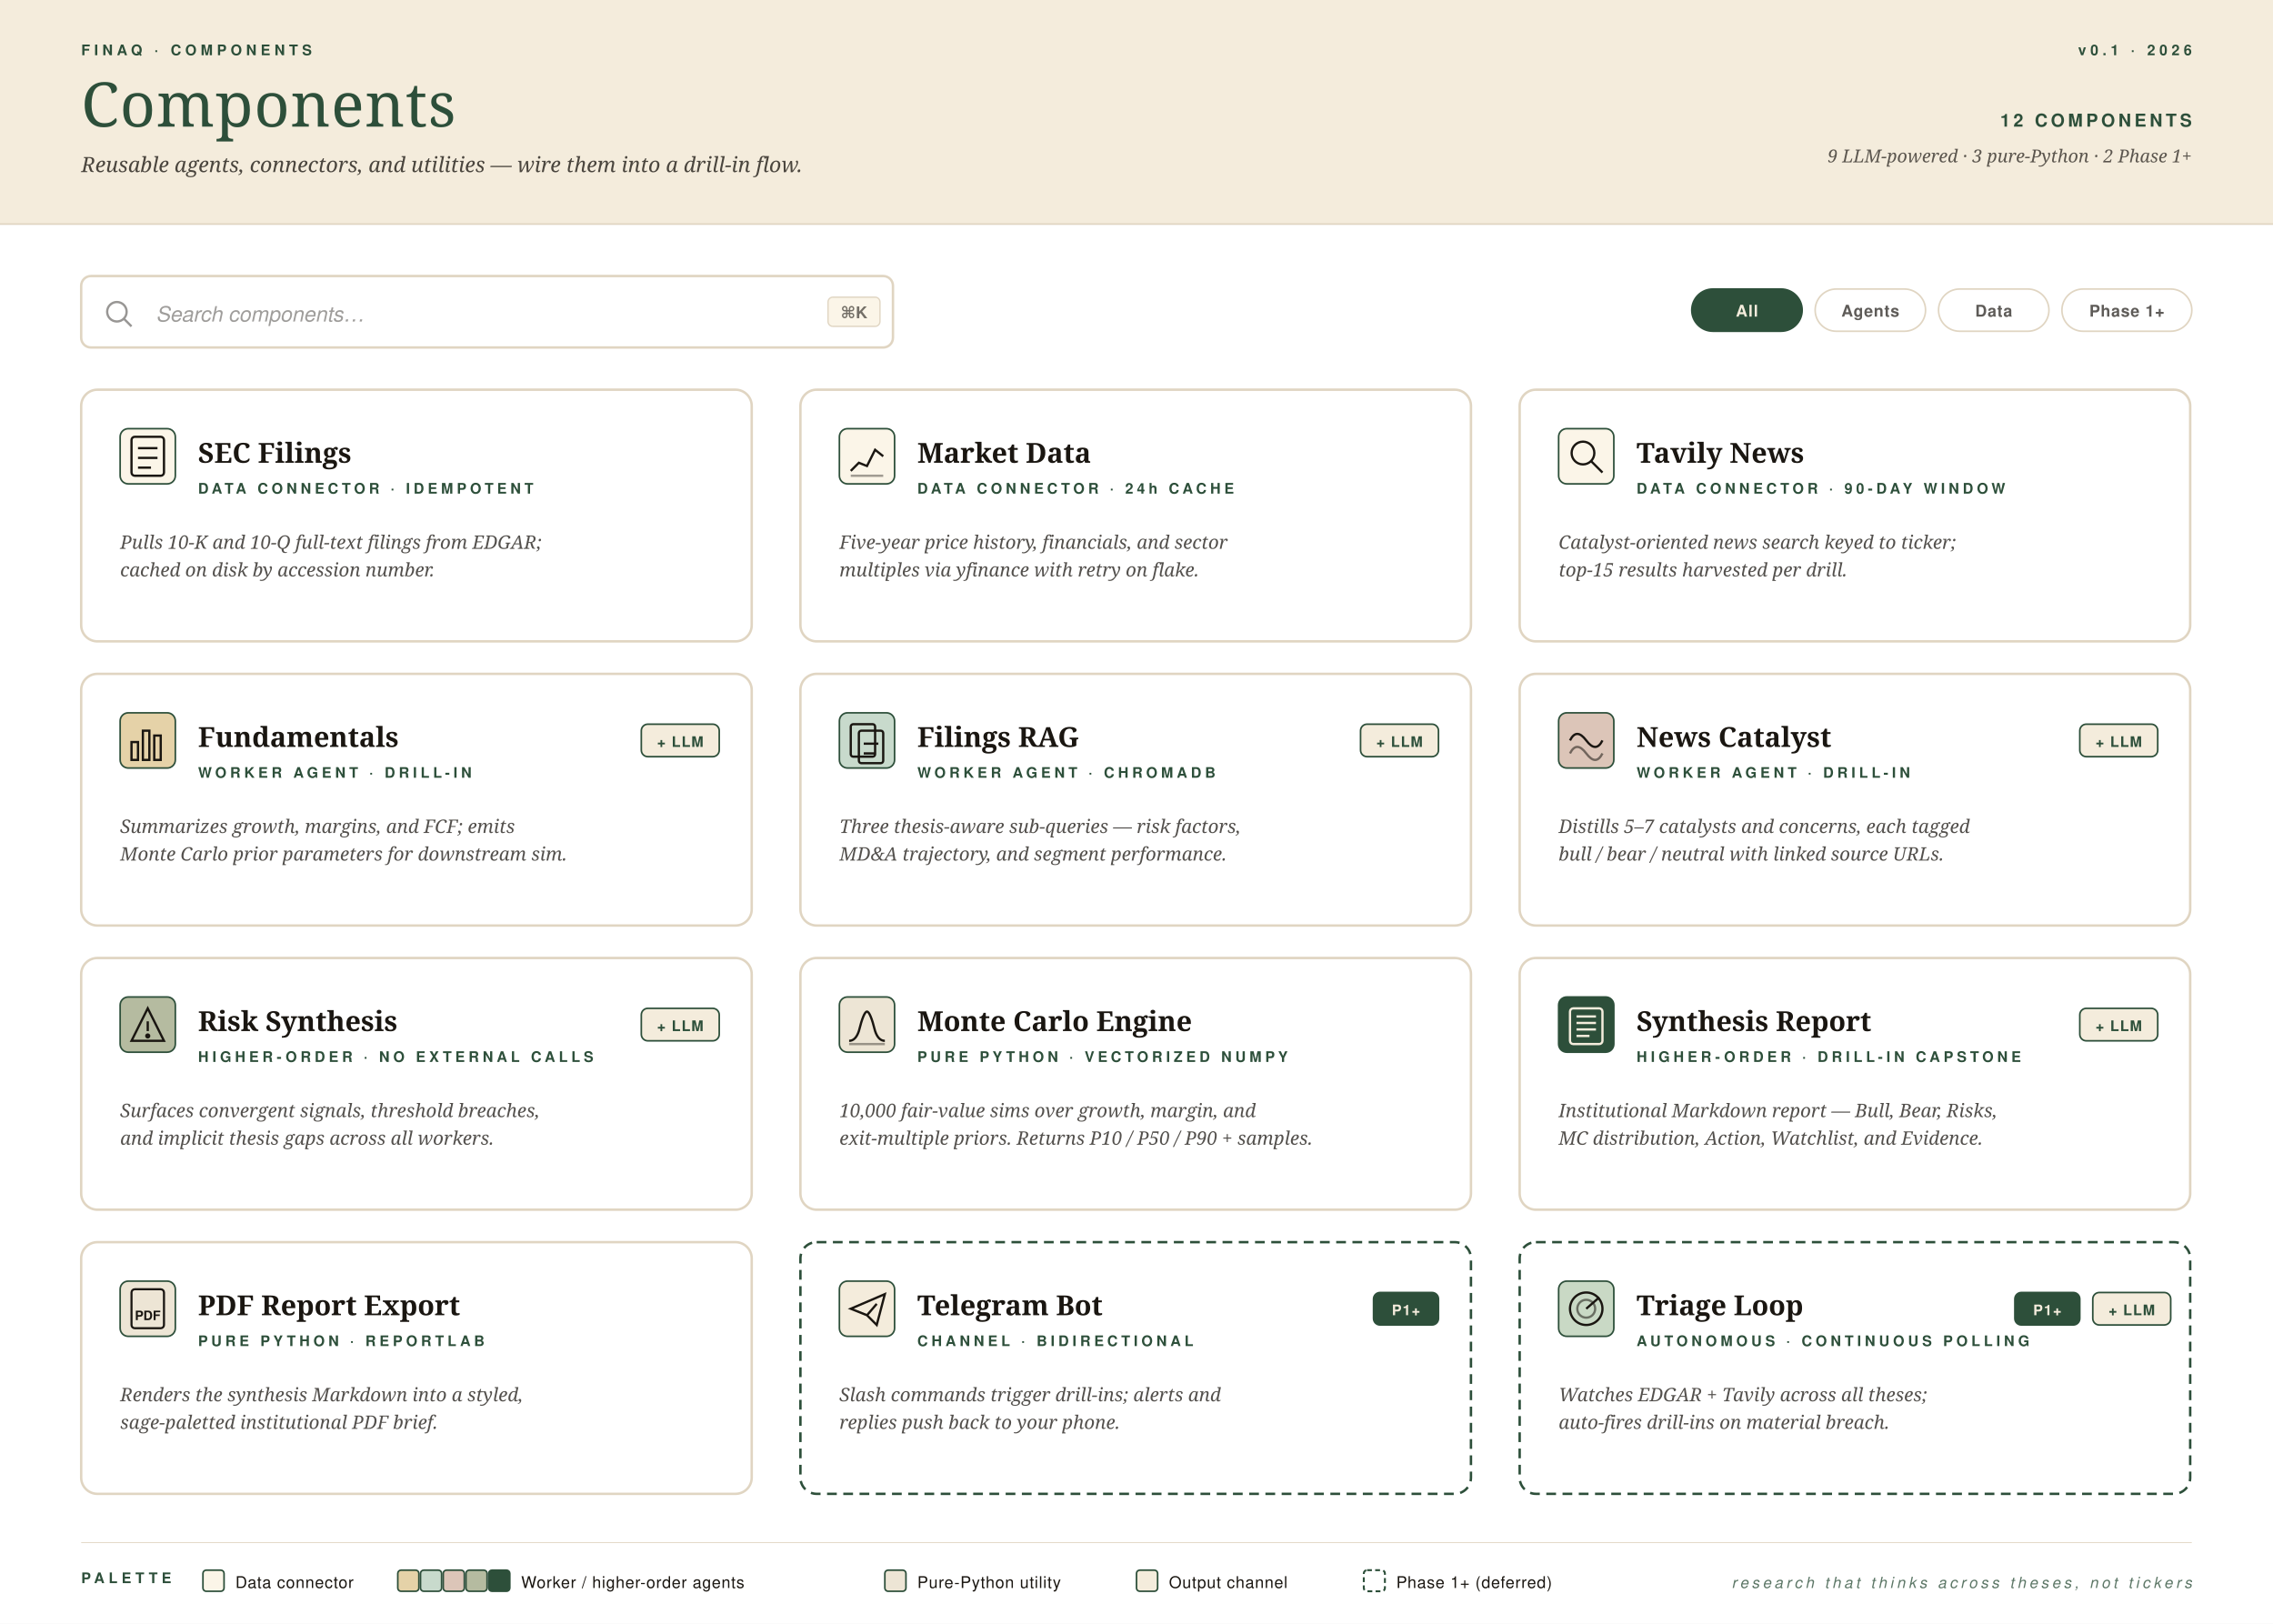
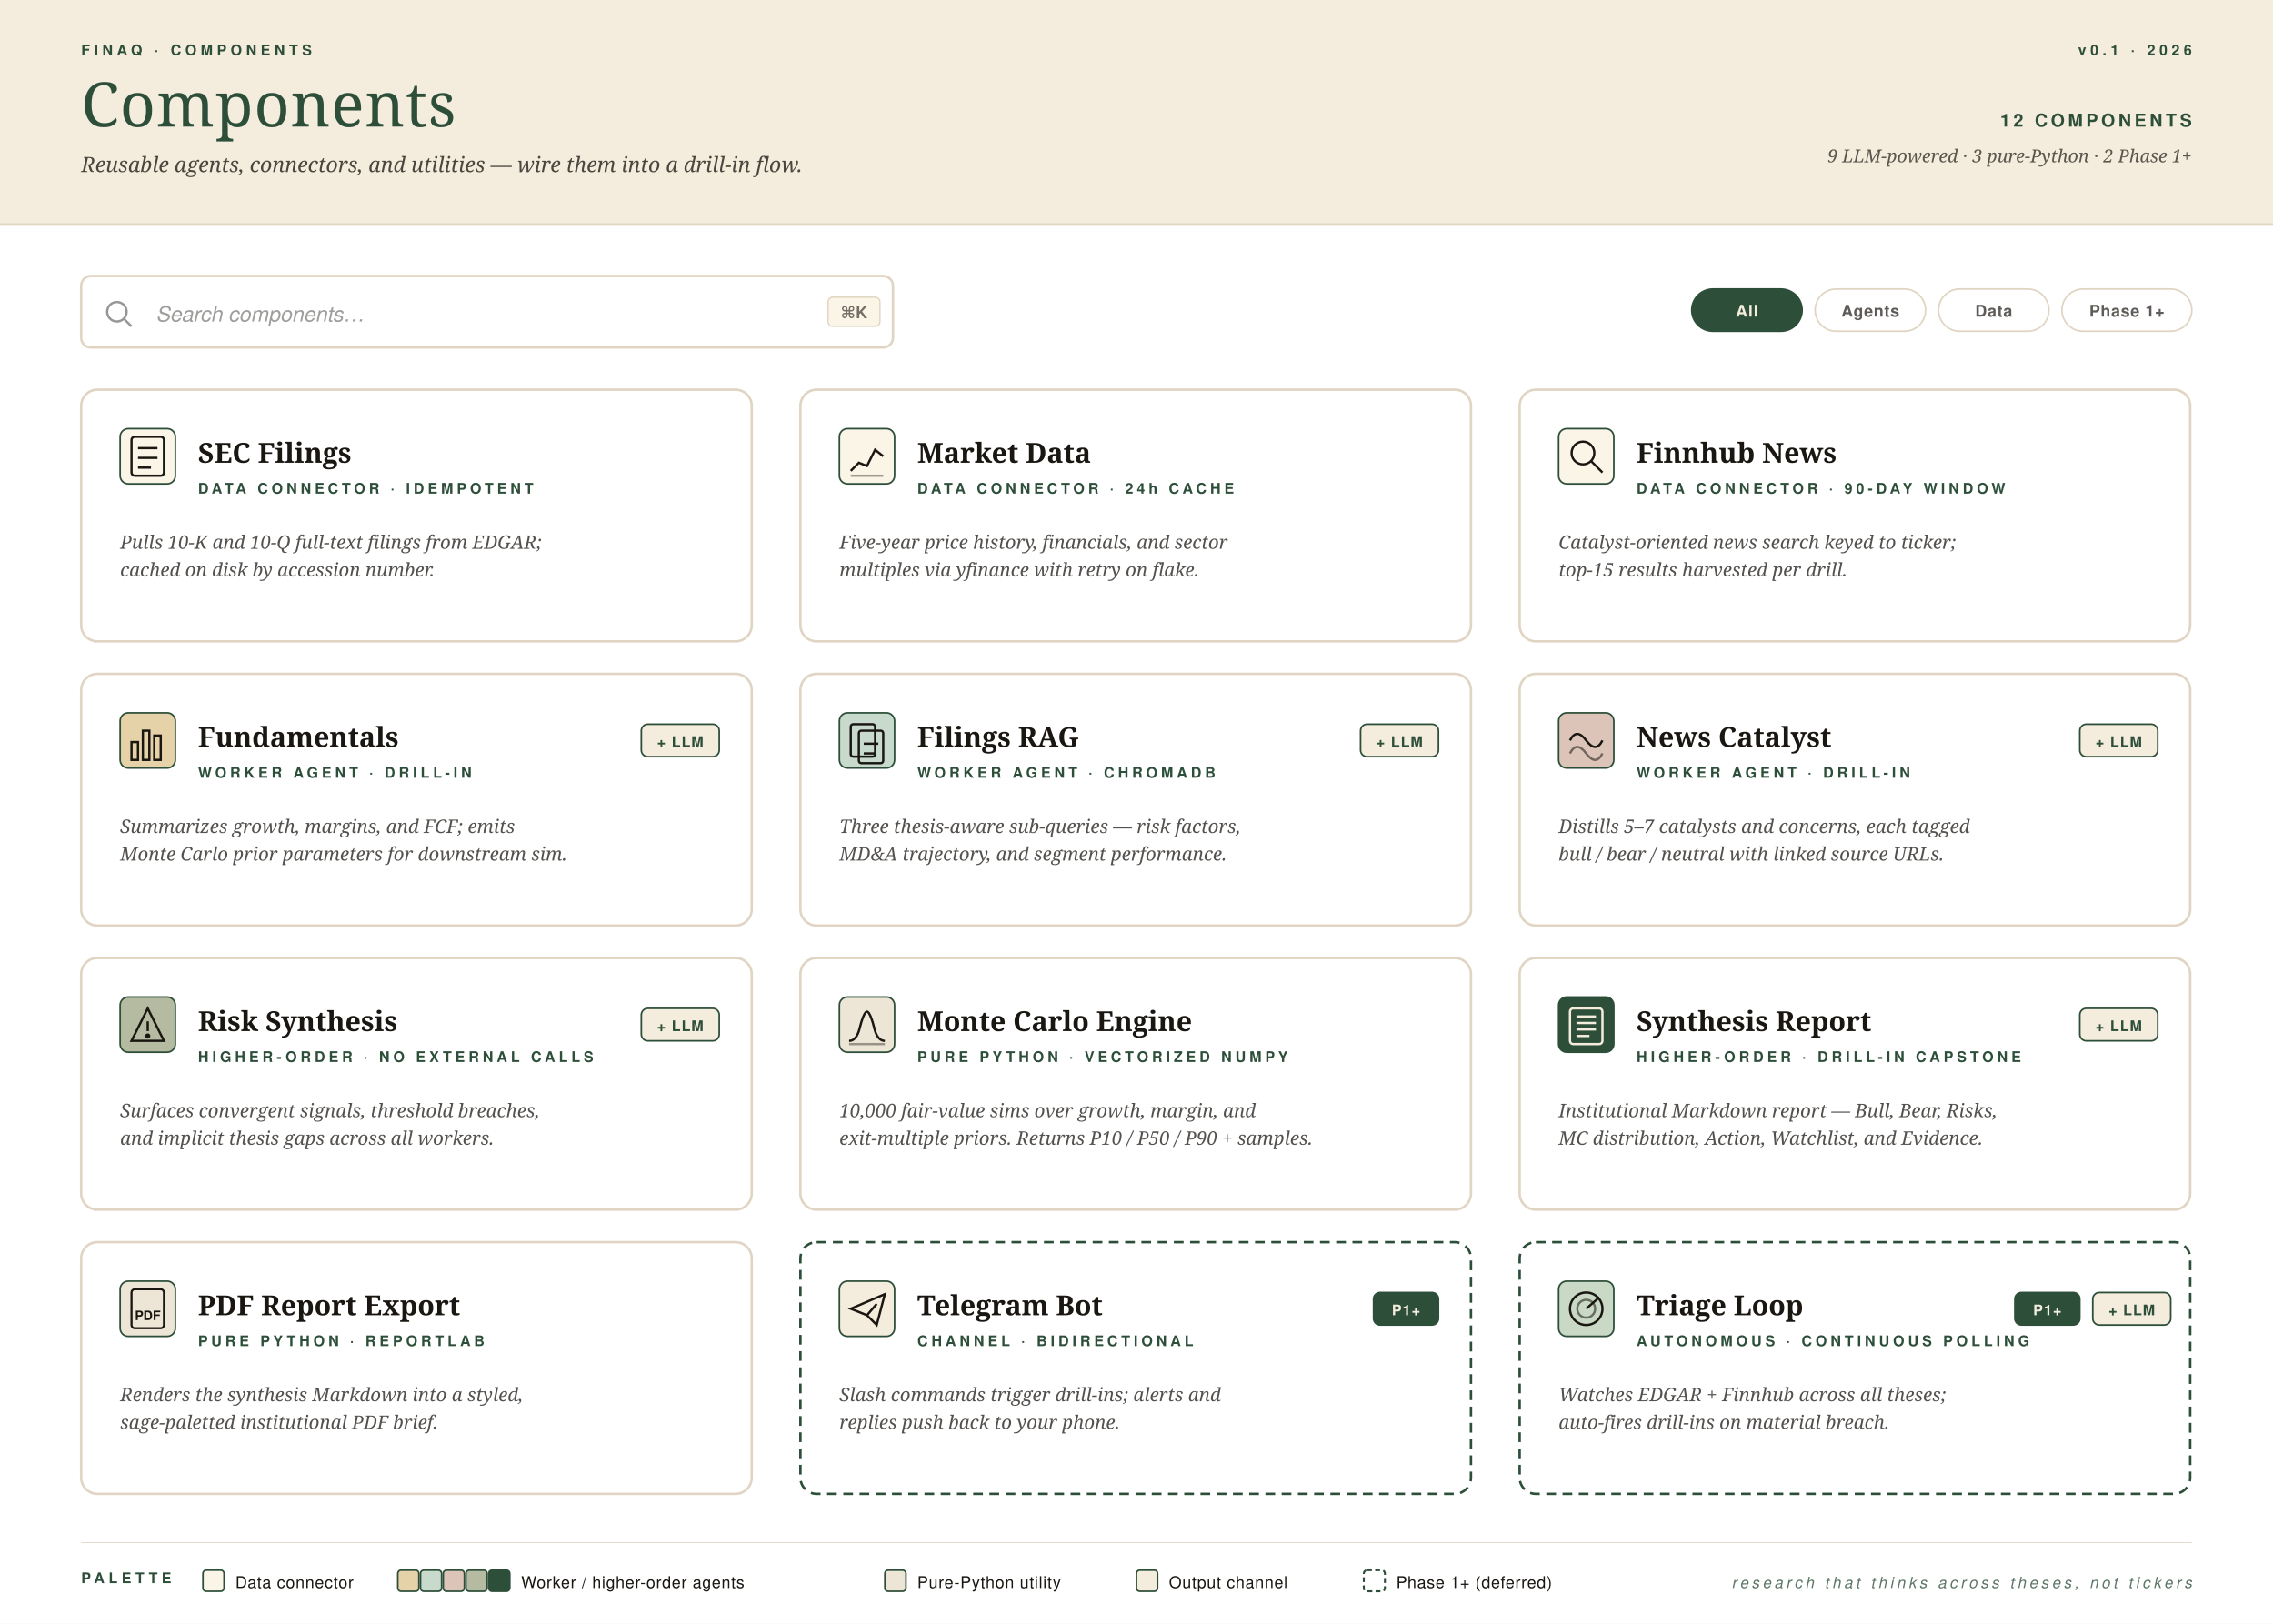
<svg xmlns="http://www.w3.org/2000/svg" viewBox="0 0 1400 1000" font-family="Georgia, 'Iowan Old Style', 'Source Serif Pro', serif">
  <rect width="1400" height="1000" fill="#FFFFFF" />
  <rect width="1400" height="138" fill="#F4ECDC" />
  <line x1="0" y1="138" x2="1400" y2="138" stroke="#E0D5C2" stroke-width="1" />
  <text x="50" y="34" font-size="9" fill="#2D4F3A" letter-spacing="2.5" font-family="Helvetica, Arial, sans-serif" font-weight="600">FINAQ · COMPONENTS</text>
  <text x="1350" y="34" font-size="9" fill="#2D4F3A" text-anchor="end" letter-spacing="2.5" font-family="Helvetica, Arial, sans-serif" font-weight="600">v0.1 · 2026</text>
  <text x="50" y="78" font-size="38" font-weight="500" fill="#2D4F3A" letter-spacing="0.5">Components</text>
  <text x="50" y="106" font-size="13" fill="#1A1611" font-style="italic" opacity="0.78">
    Reusable agents, connectors, and utilities — wire them into a drill-in flow.
  </text>
  <text x="1350" y="78" font-size="11" fill="#2D4F3A" text-anchor="end" font-family="Helvetica, Arial, sans-serif" letter-spacing="2" font-weight="600">
    12  COMPONENTS
  </text>
  <text x="1350" y="100" font-size="11" fill="#1A1611" text-anchor="end" font-style="italic" opacity="0.7">
    9 LLM-powered  ·  3 pure-Python  ·  2 Phase 1+
  </text>
  <g>
    <rect x="50" y="170" width="500" height="44" rx="6" fill="#FFFFFF" stroke="#E0D5C2" stroke-width="1.5" />
    <g transform="translate(72, 192)" stroke="#1A1611" stroke-width="1.4" fill="none" opacity="0.45">
      <circle cx="0" cy="0" r="6" />
      <line x1="4.3" y1="4.3" x2="9" y2="9" />
    </g>
    <text x="96" y="198" font-size="13" fill="#1A1611" opacity="0.42" font-family="Helvetica, Arial, sans-serif" font-style="italic">
      Search components…
    </text>
    <rect x="510" y="183" width="32" height="18" rx="3" fill="#FBF5E8" stroke="#E0D5C2" stroke-width="0.8" />
    <text x="526" y="196" font-size="10" fill="#1A1611" text-anchor="middle" font-family="Helvetica, Arial, sans-serif" font-weight="600" opacity="0.6">⌘K</text>
  </g>
  <g>
    <rect x="1042" y="178" width="68" height="26" rx="13" fill="#2D4F3A" stroke="#2D4F3A" stroke-width="1" />
    <text x="1076" y="195" font-size="10" font-weight="700" fill="#F4ECDC" text-anchor="middle" letter-spacing="0.5" font-family="Helvetica, Arial, sans-serif">All</text>
    <rect x="1118" y="178" width="68" height="26" rx="13" fill="#FFFFFF" stroke="#E0D5C2" stroke-width="1" />
    <text x="1152" y="195" font-size="10" font-weight="600" fill="#1A1611" text-anchor="middle" letter-spacing="0.4" opacity="0.7" font-family="Helvetica, Arial, sans-serif">Agents</text>
    <rect x="1194" y="178" width="68" height="26" rx="13" fill="#FFFFFF" stroke="#E0D5C2" stroke-width="1" />
    <text x="1228" y="195" font-size="10" font-weight="600" fill="#1A1611" text-anchor="middle" letter-spacing="0.4" opacity="0.7" font-family="Helvetica, Arial, sans-serif">Data</text>
    <rect x="1270" y="178" width="80" height="26" rx="13" fill="#FFFFFF" stroke="#E0D5C2" stroke-width="1" />
    <text x="1310" y="195" font-size="10" font-weight="600" fill="#1A1611" text-anchor="middle" letter-spacing="0.4" opacity="0.7" font-family="Helvetica, Arial, sans-serif">Phase 1+</text>
  </g>
  <g>
    <rect x="50" y="240" width="413" height="155" rx="10" fill="#FFFFFF" stroke="#E0D5C2" stroke-width="1.5" />
    <rect x="74" y="264" width="34" height="34" rx="5" fill="#FBF5E8" stroke="#2D4F3A" stroke-width="1" />
    <g transform="translate(79, 269)" stroke="#1A1611" stroke-width="1.4" fill="none">
      <rect x="2" y="0" width="20" height="24" rx="2" />
      <line x1="6" y1="7" x2="18" y2="7" />
      <line x1="6" y1="13" x2="18" y2="13" />
      <line x1="6" y1="19" x2="14" y2="19" />
    </g>
    <text x="122" y="285" font-size="17" font-weight="600" fill="#1A1611">SEC Filings</text>
    <text x="122" y="304" font-size="9" font-weight="700" fill="#2D4F3A" letter-spacing="2.2" font-family="Helvetica, Arial, sans-serif">
      DATA  CONNECTOR  ·  IDEMPOTENT
    </text>
    <text x="74" y="338" font-size="11.5" fill="#1A1611" opacity="0.75" font-style="italic">
      <tspan x="74" dy="0">Pulls 10-K and 10-Q full-text filings from EDGAR;</tspan>
      <tspan x="74" dy="17">cached on disk by accession number.</tspan>
    </text>
  </g>
  <g>
    <rect x="493" y="240" width="413" height="155" rx="10" fill="#FFFFFF" stroke="#E0D5C2" stroke-width="1.5" />
    <rect x="517" y="264" width="34" height="34" rx="5" fill="#FBF5E8" stroke="#2D4F3A" stroke-width="1" />
    <g transform="translate(522, 269)" stroke="#1A1611" stroke-width="1.4" fill="none">
      <polyline points="2,21 7,16 12,18 17,8 22,12" />
      <line x1="2" y1="24" x2="22" y2="24" opacity="0.4" />
    </g>
    <text x="565" y="285" font-size="17" font-weight="600" fill="#1A1611">Market Data</text>
    <text x="565" y="304" font-size="9" font-weight="700" fill="#2D4F3A" letter-spacing="2.2" font-family="Helvetica, Arial, sans-serif">
      DATA  CONNECTOR  ·  24h CACHE
    </text>
    <text x="517" y="338" font-size="11.5" fill="#1A1611" opacity="0.75" font-style="italic">
      <tspan x="517" dy="0">Five-year price history, financials, and sector</tspan>
      <tspan x="517" dy="17">multiples via yfinance with retry on flake.</tspan>
    </text>
  </g>
  <g>
    <rect x="936" y="240" width="413" height="155" rx="10" fill="#FFFFFF" stroke="#E0D5C2" stroke-width="1.5" />
    <rect x="960" y="264" width="34" height="34" rx="5" fill="#FBF5E8" stroke="#2D4F3A" stroke-width="1" />
    <g transform="translate(965, 269)" stroke="#1A1611" stroke-width="1.4" fill="none">
      <circle cx="10" cy="10" r="7" />
      <line x1="15" y1="15" x2="22" y2="22" />
    </g>
-     <text x="1008" y="285" font-size="17" font-weight="600" fill="#1A1611">Tavily News</text>
+     <text x="1008" y="285" font-size="17" font-weight="600" fill="#1A1611">Finnhub News</text>
    <text x="1008" y="304" font-size="9" font-weight="700" fill="#2D4F3A" letter-spacing="2.2" font-family="Helvetica, Arial, sans-serif">
      DATA  CONNECTOR  ·  90-DAY WINDOW
    </text>
    <text x="960" y="338" font-size="11.5" fill="#1A1611" opacity="0.75" font-style="italic">
      <tspan x="960" dy="0">Catalyst-oriented news search keyed to ticker;</tspan>
      <tspan x="960" dy="17">top-15 results harvested per drill.</tspan>
    </text>
  </g>
  <g>
    <rect x="50" y="415" width="413" height="155" rx="10" fill="#FFFFFF" stroke="#E0D5C2" stroke-width="1.5" />
    <rect x="74" y="439" width="34" height="34" rx="5" fill="#E5D2A8" stroke="#2D4F3A" stroke-width="1" />
    <g transform="translate(79, 444)" stroke="#1A1611" stroke-width="1.4" fill="none">
      <rect x="2" y="13" width="4" height="11" />
      <rect x="9" y="6" width="4" height="18" />
      <rect x="16" y="9" width="4" height="15" />
    </g>
    <text x="122" y="460" font-size="17" font-weight="600" fill="#1A1611">Fundamentals</text>
    <text x="122" y="479" font-size="9" font-weight="700" fill="#2D4F3A" letter-spacing="2.2" font-family="Helvetica, Arial, sans-serif">
      WORKER AGENT  ·  DRILL-IN
    </text>
    <rect x="395" y="446" width="48" height="20" rx="4" fill="#F4ECDC" stroke="#2D4F3A" stroke-width="1" />
    <text x="419" y="460" font-size="9" font-weight="700" fill="#2D4F3A" text-anchor="middle" letter-spacing="0.6" font-family="Helvetica, Arial, sans-serif">+ LLM</text>
    <text x="74" y="513" font-size="11.5" fill="#1A1611" opacity="0.75" font-style="italic">
      <tspan x="74" dy="0">Summarizes growth, margins, and FCF; emits</tspan>
      <tspan x="74" dy="17">Monte Carlo prior parameters for downstream sim.</tspan>
    </text>
  </g>
  <g>
    <rect x="493" y="415" width="413" height="155" rx="10" fill="#FFFFFF" stroke="#E0D5C2" stroke-width="1.5" />
    <rect x="517" y="439" width="34" height="34" rx="5" fill="#C8DACC" stroke="#2D4F3A" stroke-width="1" />
    <g transform="translate(522, 444)" stroke="#1A1611" stroke-width="1.4" fill="none">
      <rect x="2" y="2" width="15" height="20" rx="1.5" />
      <rect x="7" y="6" width="15" height="20" rx="1.5" />
      <line x1="10" y1="14" x2="19" y2="14" />
      <line x1="10" y1="20" x2="17" y2="20" />
    </g>
    <text x="565" y="460" font-size="17" font-weight="600" fill="#1A1611">Filings RAG</text>
    <text x="565" y="479" font-size="9" font-weight="700" fill="#2D4F3A" letter-spacing="2.2" font-family="Helvetica, Arial, sans-serif">
      WORKER AGENT  ·  CHROMADB
    </text>
    <rect x="838" y="446" width="48" height="20" rx="4" fill="#F4ECDC" stroke="#2D4F3A" stroke-width="1" />
    <text x="862" y="460" font-size="9" font-weight="700" fill="#2D4F3A" text-anchor="middle" letter-spacing="0.6" font-family="Helvetica, Arial, sans-serif">+ LLM</text>
    <text x="517" y="513" font-size="11.5" fill="#1A1611" opacity="0.75" font-style="italic">
      <tspan x="517" dy="0">Three thesis-aware sub-queries — risk factors,</tspan>
      <tspan x="517" dy="17">MD&amp;A trajectory, and segment performance.</tspan>
    </text>
  </g>
  <g>
    <rect x="936" y="415" width="413" height="155" rx="10" fill="#FFFFFF" stroke="#E0D5C2" stroke-width="1.5" />
    <rect x="960" y="439" width="34" height="34" rx="5" fill="#DCC5B8" stroke="#2D4F3A" stroke-width="1" />
    <g transform="translate(965, 444)" stroke="#1A1611" stroke-width="1.4" fill="none">
      <path d="M 2 12 Q 6 4 12 12 T 22 12" />
      <path d="M 2 20 Q 6 12 12 20 T 22 20" opacity="0.55" />
    </g>
    <text x="1008" y="460" font-size="17" font-weight="600" fill="#1A1611">News Catalyst</text>
    <text x="1008" y="479" font-size="9" font-weight="700" fill="#2D4F3A" letter-spacing="2.2" font-family="Helvetica, Arial, sans-serif">
      WORKER AGENT  ·  DRILL-IN
    </text>
    <rect x="1281" y="446" width="48" height="20" rx="4" fill="#F4ECDC" stroke="#2D4F3A" stroke-width="1" />
    <text x="1305" y="460" font-size="9" font-weight="700" fill="#2D4F3A" text-anchor="middle" letter-spacing="0.6" font-family="Helvetica, Arial, sans-serif">+ LLM</text>
    <text x="960" y="513" font-size="11.5" fill="#1A1611" opacity="0.75" font-style="italic">
      <tspan x="960" dy="0">Distills 5–7 catalysts and concerns, each tagged</tspan>
      <tspan x="960" dy="17">bull / bear / neutral with linked source URLs.</tspan>
    </text>
  </g>
  <g>
    <rect x="50" y="590" width="413" height="155" rx="10" fill="#FFFFFF" stroke="#E0D5C2" stroke-width="1.5" />
    <rect x="74" y="614" width="34" height="34" rx="5" fill="#B5BBA0" stroke="#2D4F3A" stroke-width="1" />
    <g transform="translate(79, 619)" stroke="#1A1611" stroke-width="1.4" fill="none">
      <path d="M 12 2 L 22 22 L 2 22 Z" />
      <line x1="12" y1="10" x2="12" y2="16" />
      <circle cx="12" cy="19" r="0.9" fill="#1A1611" />
    </g>
    <text x="122" y="635" font-size="17" font-weight="600" fill="#1A1611">Risk Synthesis</text>
    <text x="122" y="654" font-size="9" font-weight="700" fill="#2D4F3A" letter-spacing="2.2" font-family="Helvetica, Arial, sans-serif">
      HIGHER-ORDER  ·  NO EXTERNAL CALLS
    </text>
    <rect x="395" y="621" width="48" height="20" rx="4" fill="#F4ECDC" stroke="#2D4F3A" stroke-width="1" />
    <text x="419" y="635" font-size="9" font-weight="700" fill="#2D4F3A" text-anchor="middle" letter-spacing="0.6" font-family="Helvetica, Arial, sans-serif">+ LLM</text>
    <text x="74" y="688" font-size="11.5" fill="#1A1611" opacity="0.75" font-style="italic">
      <tspan x="74" dy="0">Surfaces convergent signals, threshold breaches,</tspan>
      <tspan x="74" dy="17">and implicit thesis gaps across all workers.</tspan>
    </text>
  </g>
  <g>
    <rect x="493" y="590" width="413" height="155" rx="10" fill="#FFFFFF" stroke="#E0D5C2" stroke-width="1.5" />
    <rect x="517" y="614" width="34" height="34" rx="5" fill="#EDE5D5" stroke="#2D4F3A" stroke-width="1" />
    <g transform="translate(522, 619)" stroke="#1A1611" stroke-width="1.4" fill="none">
      <path d="M 1 22 Q 5 22 7 16 Q 10 4 12 4 Q 14 4 17 16 Q 19 22 23 22" />
      <line x1="1" y1="24" x2="23" y2="24" opacity="0.4" />
    </g>
    <text x="565" y="635" font-size="17" font-weight="600" fill="#1A1611">Monte Carlo Engine</text>
    <text x="565" y="654" font-size="9" font-weight="700" fill="#2D4F3A" letter-spacing="2.2" font-family="Helvetica, Arial, sans-serif">
      PURE PYTHON  ·  VECTORIZED NUMPY
    </text>
    <text x="517" y="688" font-size="11.5" fill="#1A1611" opacity="0.75" font-style="italic">
      <tspan x="517" dy="0">10,000 fair-value sims over growth, margin, and</tspan>
      <tspan x="517" dy="17">exit-multiple priors. Returns P10 / P50 / P90 + samples.</tspan>
    </text>
  </g>
  <g>
    <rect x="936" y="590" width="413" height="155" rx="10" fill="#FFFFFF" stroke="#E0D5C2" stroke-width="1.5" />
    <rect x="960" y="614" width="34" height="34" rx="5" fill="#2D4F3A" stroke="#2D4F3A" stroke-width="1" />
    <g transform="translate(965, 619)" stroke="#F4ECDC" stroke-width="1.4" fill="none">
      <rect x="2" y="2" width="20" height="22" rx="2" />
      <line x1="6" y1="7" x2="18" y2="7" />
      <line x1="6" y1="11" x2="18" y2="11" />
      <line x1="6" y1="15" x2="18" y2="15" />
      <line x1="6" y1="19" x2="14" y2="19" />
    </g>
    <text x="1008" y="635" font-size="17" font-weight="600" fill="#1A1611">Synthesis Report</text>
    <text x="1008" y="654" font-size="9" font-weight="700" fill="#2D4F3A" letter-spacing="2.2" font-family="Helvetica, Arial, sans-serif">
      HIGHER-ORDER  ·  DRILL-IN CAPSTONE
    </text>
    <rect x="1281" y="621" width="48" height="20" rx="4" fill="#F4ECDC" stroke="#2D4F3A" stroke-width="1" />
    <text x="1305" y="635" font-size="9" font-weight="700" fill="#2D4F3A" text-anchor="middle" letter-spacing="0.6" font-family="Helvetica, Arial, sans-serif">+ LLM</text>
    <text x="960" y="688" font-size="11.5" fill="#1A1611" opacity="0.75" font-style="italic">
      <tspan x="960" dy="0">Institutional Markdown report — Bull, Bear, Risks,</tspan>
      <tspan x="960" dy="17">MC distribution, Action, Watchlist, and Evidence.</tspan>
    </text>
  </g>
  <g>
    <rect x="50" y="765" width="413" height="155" rx="10" fill="#FFFFFF" stroke="#E0D5C2" stroke-width="1.5" />
    <rect x="74" y="789" width="34" height="34" rx="5" fill="#EDE5D5" stroke="#2D4F3A" stroke-width="1" />
    <g transform="translate(79, 794)" stroke="#1A1611" stroke-width="1.3" fill="none">
      <rect x="2" y="0" width="20" height="24" rx="2" />
    </g>
    <text x="91" y="813" font-size="8" font-weight="700" fill="#1A1611" text-anchor="middle" font-family="Helvetica, Arial, sans-serif">PDF</text>
    <text x="122" y="810" font-size="17" font-weight="600" fill="#1A1611">PDF Report Export</text>
    <text x="122" y="829" font-size="9" font-weight="700" fill="#2D4F3A" letter-spacing="2.2" font-family="Helvetica, Arial, sans-serif">
      PURE PYTHON  ·  REPORTLAB
    </text>
    <text x="74" y="863" font-size="11.5" fill="#1A1611" opacity="0.75" font-style="italic">
      <tspan x="74" dy="0">Renders the synthesis Markdown into a styled,</tspan>
      <tspan x="74" dy="17">sage-paletted institutional PDF brief.</tspan>
    </text>
  </g>
  <g>
    <rect x="493" y="765" width="413" height="155" rx="10" fill="#FFFFFF" stroke="#2D4F3A" stroke-width="1.5" stroke-dasharray="6,4" />
    <rect x="517" y="789" width="34" height="34" rx="5" fill="#F4ECDC" stroke="#2D4F3A" stroke-width="1" />
    <g transform="translate(522, 794)" stroke="#1A1611" stroke-width="1.4" fill="none">
      <path d="M 2 12 L 23 3 L 18 22 L 12 16 L 2 12 Z" />
      <line x1="12" y1="16" x2="18" y2="9" />
    </g>
    <text x="565" y="810" font-size="17" font-weight="600" fill="#1A1611">Telegram Bot</text>
    <text x="565" y="829" font-size="9" font-weight="700" fill="#2D4F3A" letter-spacing="2.2" font-family="Helvetica, Arial, sans-serif">
      CHANNEL  ·  BIDIRECTIONAL
    </text>
    <rect x="846" y="796" width="40" height="20" rx="4" fill="#2D4F3A" stroke="#2D4F3A" stroke-width="1" />
    <text x="866" y="810" font-size="9" font-weight="700" fill="#F4ECDC" text-anchor="middle" letter-spacing="0.6" font-family="Helvetica, Arial, sans-serif">P1+</text>
    <text x="517" y="863" font-size="11.5" fill="#1A1611" opacity="0.75" font-style="italic">
      <tspan x="517" dy="0">Slash commands trigger drill-ins; alerts and</tspan>
      <tspan x="517" dy="17">replies push back to your phone.</tspan>
    </text>
  </g>
  <g>
    <rect x="936" y="765" width="413" height="155" rx="10" fill="#FFFFFF" stroke="#2D4F3A" stroke-width="1.5" stroke-dasharray="6,4" />
    <rect x="960" y="789" width="34" height="34" rx="5" fill="#C9D9C5" stroke="#2D4F3A" stroke-width="1" />
    <g transform="translate(965, 794)" stroke="#1A1611" stroke-width="1.4" fill="none">
      <circle cx="12" cy="12" r="10" />
      <circle cx="12" cy="12" r="5.5" opacity="0.55" />
      <line x1="12" y1="12" x2="20" y2="5" />
    </g>
    <text x="1008" y="810" font-size="17" font-weight="600" fill="#1A1611">Triage Loop</text>
    <text x="1008" y="829" font-size="9" font-weight="700" fill="#2D4F3A" letter-spacing="2.2" font-family="Helvetica, Arial, sans-serif">
      AUTONOMOUS  ·  CONTINUOUS POLLING
    </text>
    <rect x="1241" y="796" width="40" height="20" rx="4" fill="#2D4F3A" stroke="#2D4F3A" stroke-width="1" />
    <text x="1261" y="810" font-size="9" font-weight="700" fill="#F4ECDC" text-anchor="middle" letter-spacing="0.6" font-family="Helvetica, Arial, sans-serif">P1+</text>
    <rect x="1289" y="796" width="48" height="20" rx="4" fill="#F4ECDC" stroke="#2D4F3A" stroke-width="1" />
    <text x="1313" y="810" font-size="9" font-weight="700" fill="#2D4F3A" text-anchor="middle" letter-spacing="0.6" font-family="Helvetica, Arial, sans-serif">+ LLM</text>
    <text x="960" y="863" font-size="11.5" fill="#1A1611" opacity="0.75" font-style="italic">
-       <tspan x="960" dy="0">Watches EDGAR + Tavily across all theses;</tspan>
+       <tspan x="960" dy="0">Watches EDGAR + Finnhub across all theses;</tspan>
      <tspan x="960" dy="17">auto-fires drill-ins on material breach.</tspan>
    </text>
  </g>
  <line x1="50" y1="950" x2="1350" y2="950" stroke="#E0D5C2" stroke-width="0.5" />
  <text x="50" y="975" font-size="9" font-weight="700" fill="#2D4F3A" letter-spacing="2.5" font-family="Helvetica, Arial, sans-serif">PALETTE</text>
  <g transform="translate(125, 967)">
    <rect width="13" height="13" rx="2" fill="#FBF5E8" stroke="#2D4F3A" stroke-width="1" />
    <text x="20" y="11" font-size="10" fill="#1A1611" font-family="Helvetica, Arial, sans-serif" letter-spacing="0.4">Data connector</text>
  </g>
  <g transform="translate(245, 967)">
    <rect width="13" height="13" rx="2" fill="#E5D2A8" stroke="#2D4F3A" stroke-width="1" />
    <rect x="14" width="13" height="13" rx="2" fill="#C8DACC" stroke="#2D4F3A" stroke-width="1" />
    <rect x="28" width="13" height="13" rx="2" fill="#DCC5B8" stroke="#2D4F3A" stroke-width="1" />
    <rect x="42" width="13" height="13" rx="2" fill="#B5BBA0" stroke="#2D4F3A" stroke-width="1" />
    <rect x="56" width="13" height="13" rx="2" fill="#2D4F3A" stroke="#2D4F3A" stroke-width="1" />
    <text x="76" y="11" font-size="10" fill="#1A1611" font-family="Helvetica, Arial, sans-serif" letter-spacing="0.4">Worker / higher-order agents</text>
  </g>
  <g transform="translate(545, 967)">
    <rect width="13" height="13" rx="2" fill="#EDE5D5" stroke="#2D4F3A" stroke-width="1" />
    <text x="20" y="11" font-size="10" fill="#1A1611" font-family="Helvetica, Arial, sans-serif" letter-spacing="0.4">Pure-Python utility</text>
  </g>
  <g transform="translate(700, 967)">
    <rect width="13" height="13" rx="2" fill="#F4ECDC" stroke="#2D4F3A" stroke-width="1" />
    <text x="20" y="11" font-size="10" fill="#1A1611" font-family="Helvetica, Arial, sans-serif" letter-spacing="0.4">Output channel</text>
  </g>
  <g transform="translate(840, 967)">
    <rect width="13" height="13" rx="2" fill="#FFFFFF" stroke="#2D4F3A" stroke-width="1.2" stroke-dasharray="3,2" />
    <text x="20" y="11" font-size="10" fill="#1A1611" font-family="Helvetica, Arial, sans-serif" letter-spacing="0.4">Phase 1+ (deferred)</text>
  </g>
  <text x="1350" y="978" font-size="9.5" fill="#2D4F3A" text-anchor="end" letter-spacing="2" font-style="italic" font-family="Helvetica, Arial, sans-serif" opacity="0.78">
    research that thinks across theses, not tickers
  </text>
</svg>
